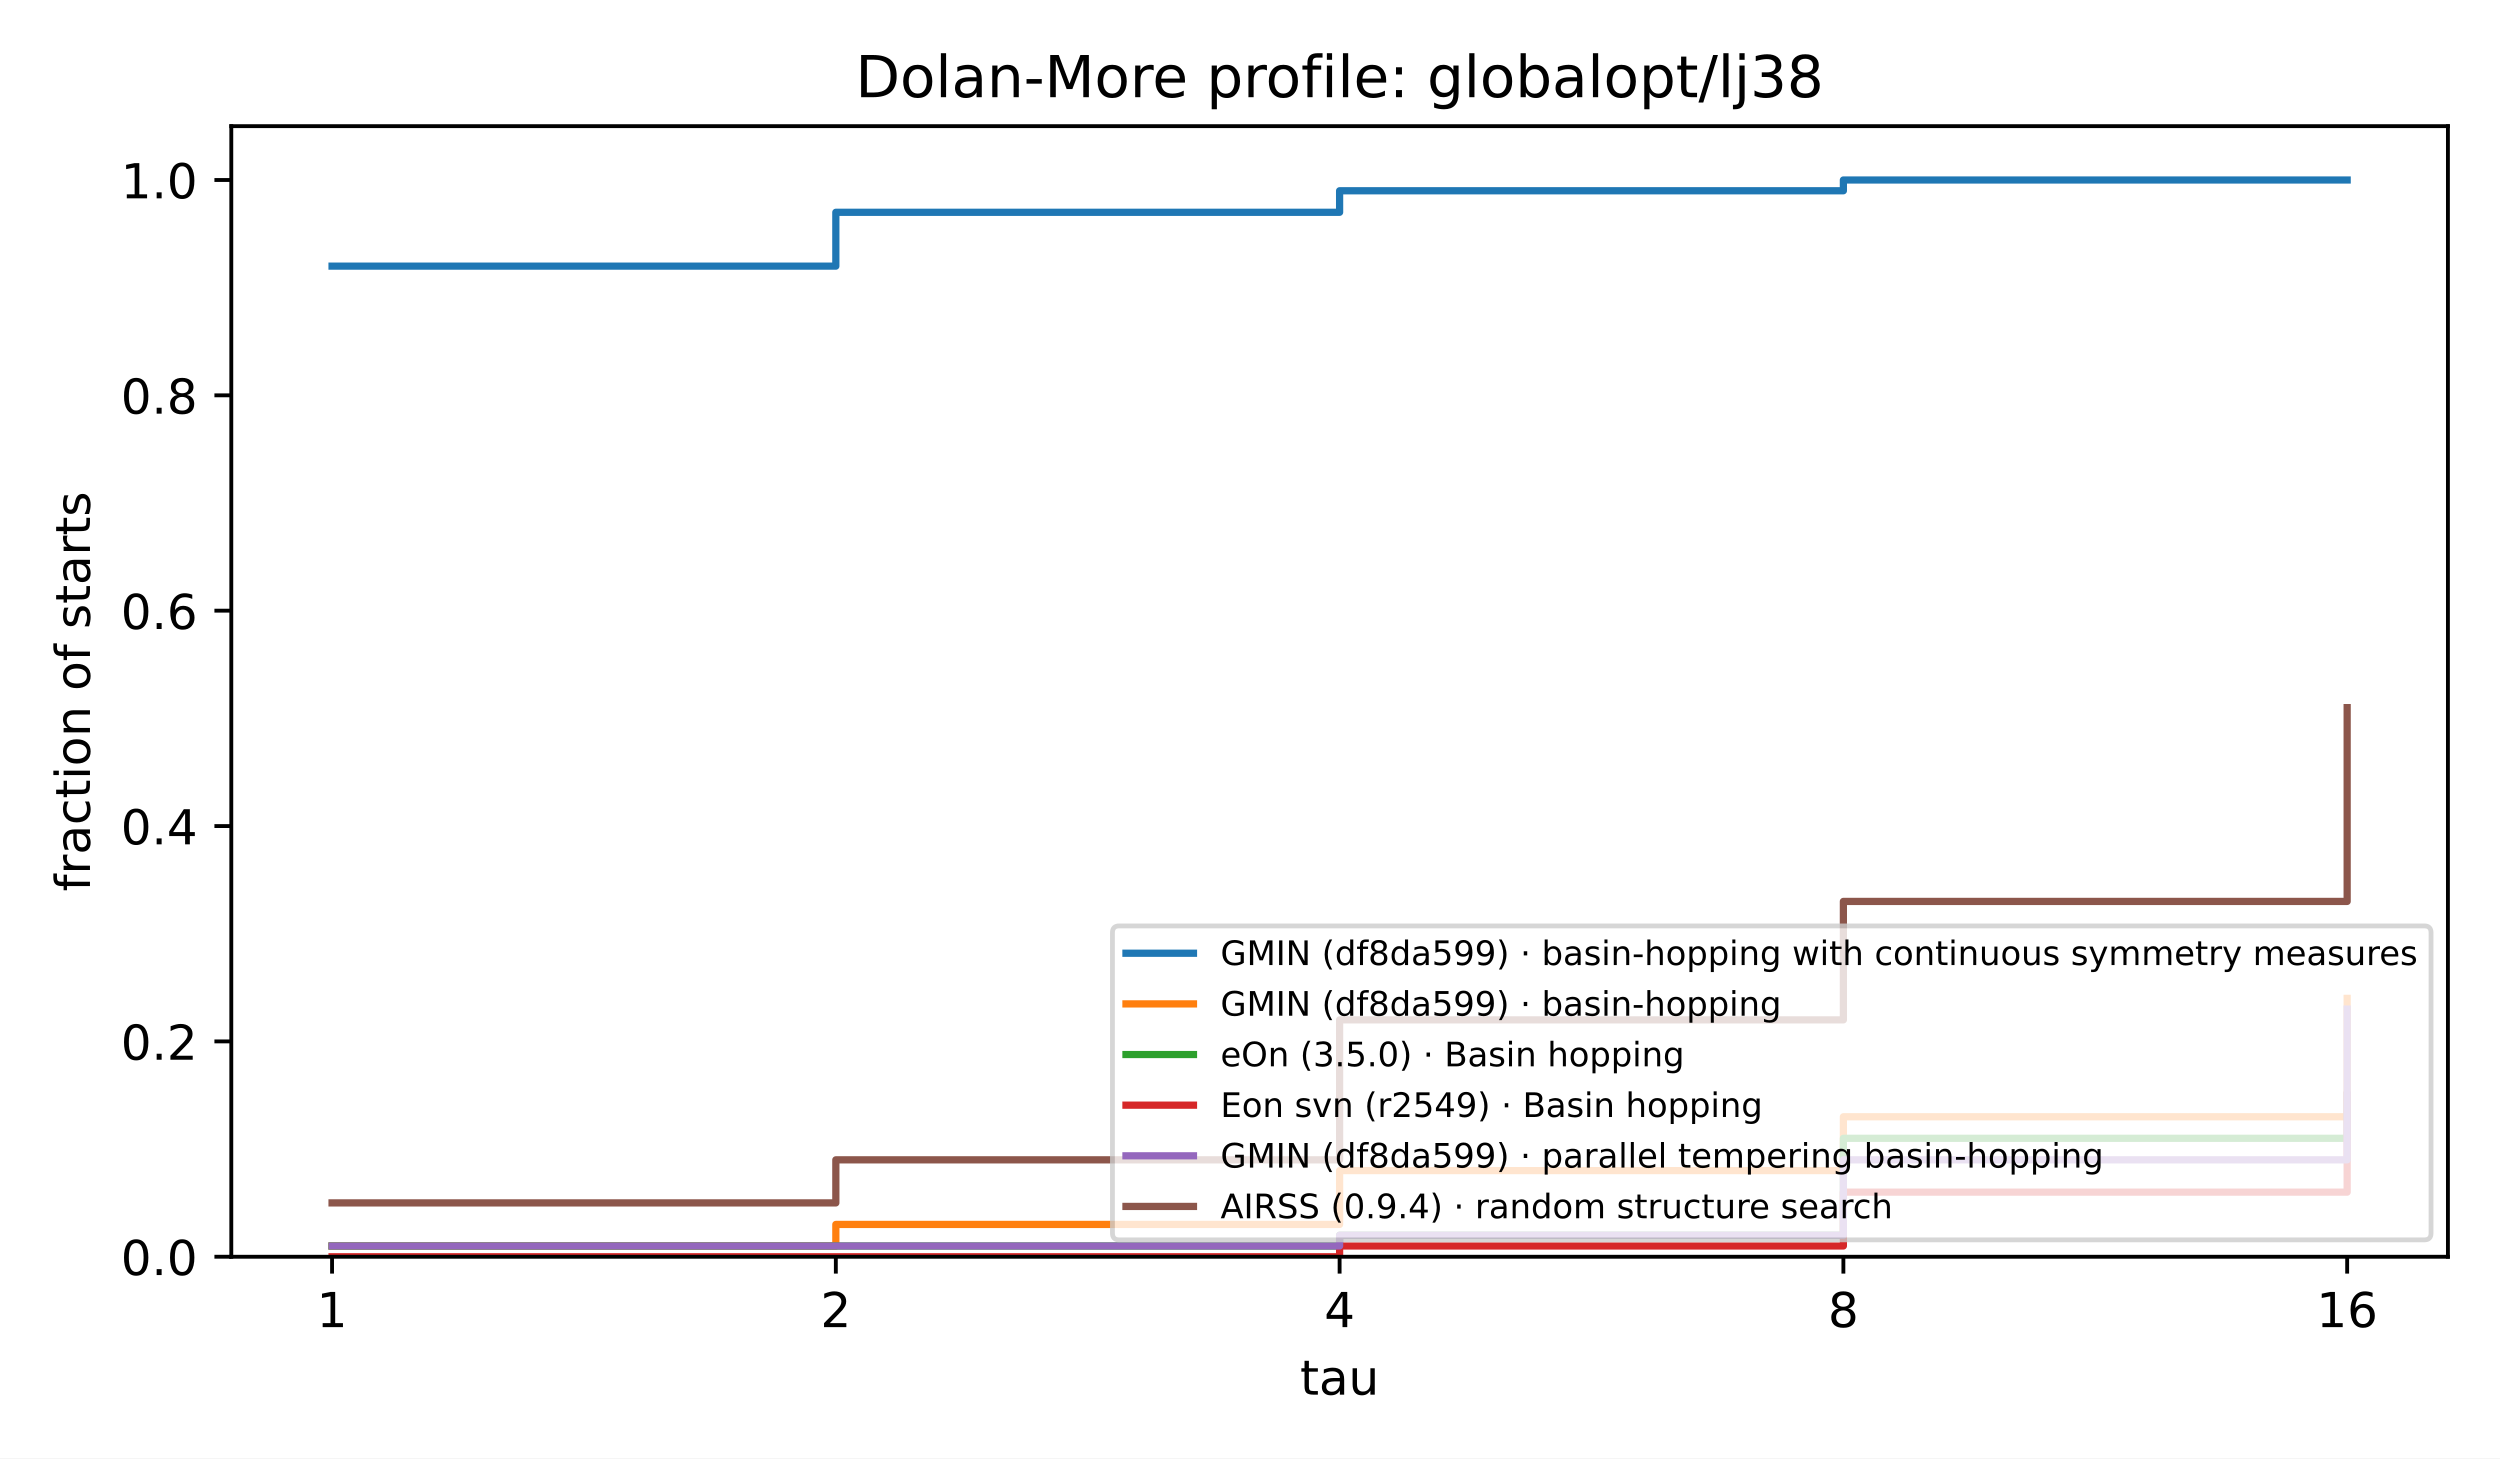
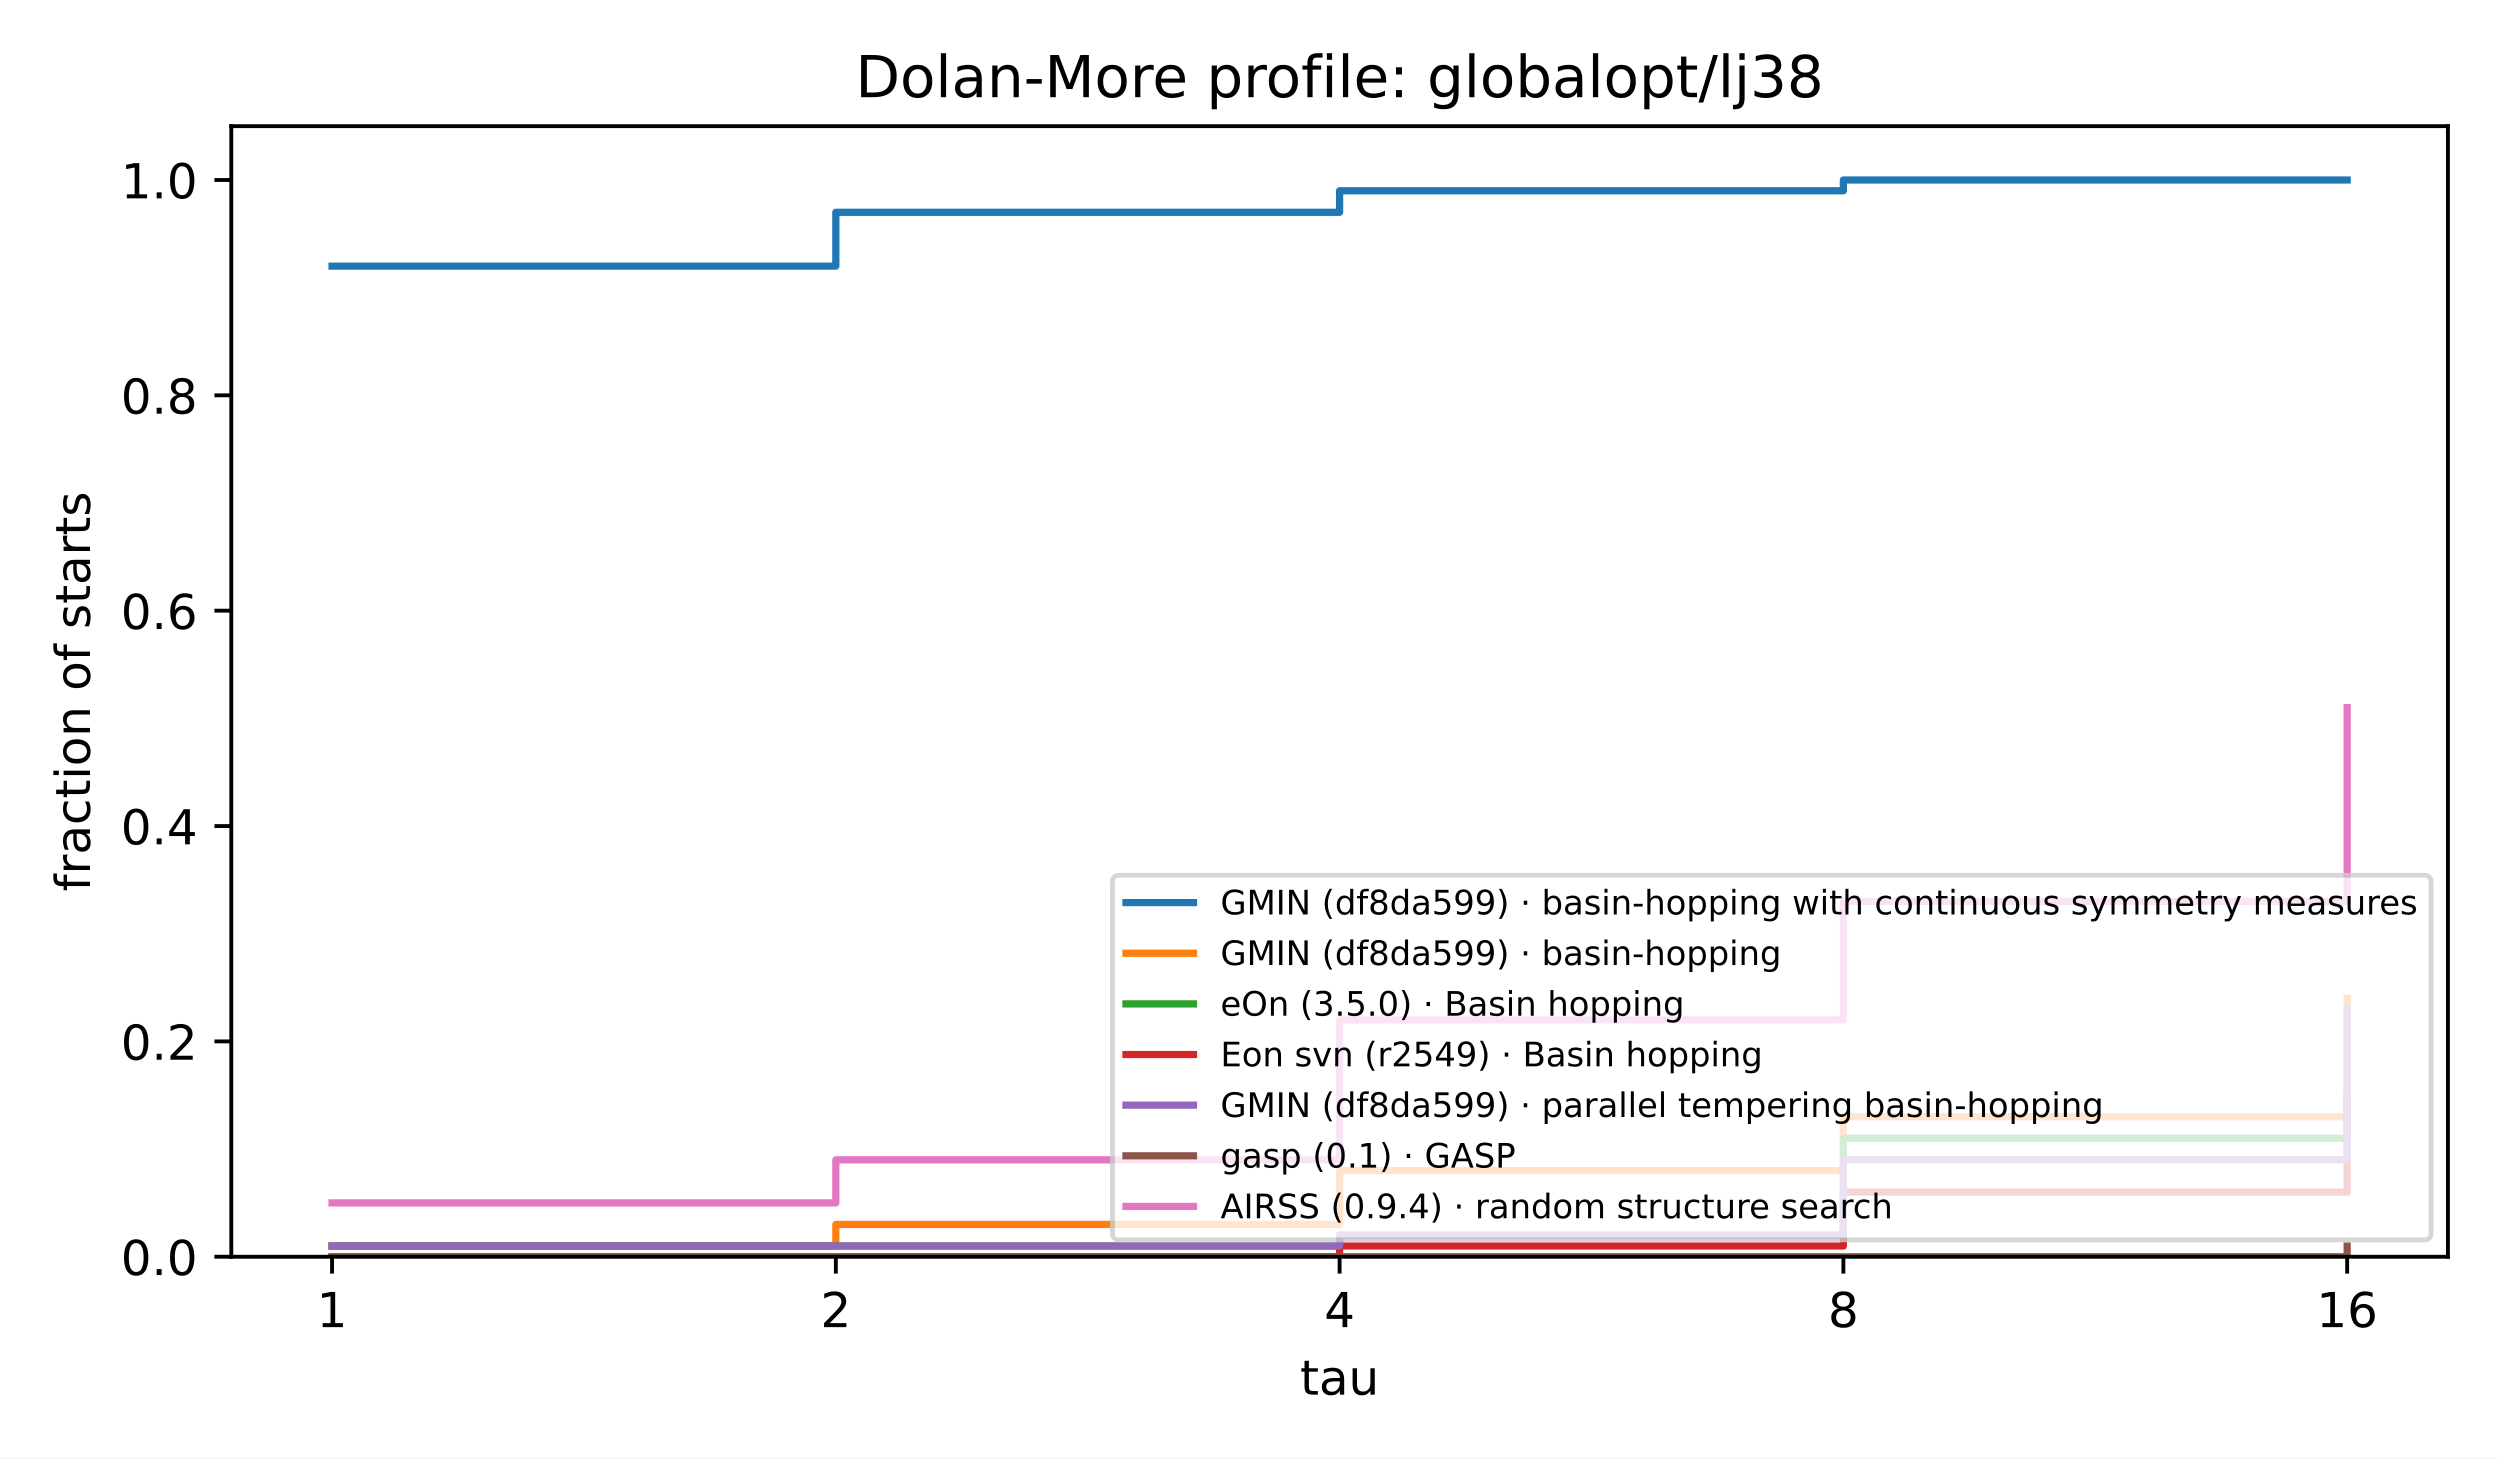
<svg xmlns="http://www.w3.org/2000/svg" xmlns:xlink="http://www.w3.org/1999/xlink" width="518.4pt" height="302.4pt" viewBox="0 0 518.4 302.4" version="1.1">
  <defs>
    <style type="text/css">*{stroke-linejoin: round; stroke-linecap: butt}</style>
  </defs>
  <g id="figure_1">
    <g id="patch_1">
      <path d="M 0 302.4  L 518.4 302.4  L 518.4 0  L 0 0  z " style="fill: #ffffff" />
    </g>
    <g id="axes_1">
      <g id="patch_2">
        <path d="M 47.962 260.6  L 507.6 260.6  L 507.6 26.16  L 47.962 26.16  z " style="fill: #ffffff" />
      </g>
      <g id="matplotlib.axis_1">
        <g id="xtick_1">
          <g id="line2d_1">
            <defs>
              <path id="m8ea4d47d77" d="M 0 0  L 0 3.5  " style="stroke: #000000; stroke-width: 0.8" />
            </defs>
            <g>
              <use xlink:href="#m8ea4d47d77" x="68.855" y="260.6" style="stroke: #000000; stroke-width: 0.8" />
            </g>
          </g>
          <g id="text_1">
            <text style="font-size: 10px; font-family: 'DejaVu Sans', 'Bitstream Vera Sans', 'Computer Modern Sans Serif', 'Lucida Grande', 'Verdana', 'Geneva', 'Lucid', 'Arial', 'Helvetica', 'Avant Garde', sans-serif; text-anchor: middle" x="68.855" y="275.198" transform="rotate(-0 68.85496 275.1977)">1</text>
          </g>
        </g>
        <g id="xtick_2">
          <g id="line2d_2">
            <g>
              <use xlink:href="#m8ea4d47d77" x="173.318" y="260.6" style="stroke: #000000; stroke-width: 0.8" />
            </g>
          </g>
          <g id="text_2">
            <text style="font-size: 10px; font-family: 'DejaVu Sans', 'Bitstream Vera Sans', 'Computer Modern Sans Serif', 'Lucida Grande', 'Verdana', 'Geneva', 'Lucid', 'Arial', 'Helvetica', 'Avant Garde', sans-serif; text-anchor: middle" x="173.318" y="275.198" transform="rotate(-0 173.3181 275.1977)">2</text>
          </g>
        </g>
        <g id="xtick_3">
          <g id="line2d_3">
            <g>
              <use xlink:href="#m8ea4d47d77" x="277.781" y="260.6" style="stroke: #000000; stroke-width: 0.8" />
            </g>
          </g>
          <g id="text_3">
            <text style="font-size: 10px; font-family: 'DejaVu Sans', 'Bitstream Vera Sans', 'Computer Modern Sans Serif', 'Lucida Grande', 'Verdana', 'Geneva', 'Lucid', 'Arial', 'Helvetica', 'Avant Garde', sans-serif; text-anchor: middle" x="277.781" y="275.198" transform="rotate(-0 277.7812 275.1977)">4</text>
          </g>
        </g>
        <g id="xtick_4">
          <g id="line2d_4">
            <g>
              <use xlink:href="#m8ea4d47d77" x="382.244" y="260.6" style="stroke: #000000; stroke-width: 0.8" />
            </g>
          </g>
          <g id="text_4">
            <text style="font-size: 10px; font-family: 'DejaVu Sans', 'Bitstream Vera Sans', 'Computer Modern Sans Serif', 'Lucida Grande', 'Verdana', 'Geneva', 'Lucid', 'Arial', 'Helvetica', 'Avant Garde', sans-serif; text-anchor: middle" x="382.244" y="275.198" transform="rotate(-0 382.2443 275.1977)">8</text>
          </g>
        </g>
        <g id="xtick_5">
          <g id="line2d_5">
            <g>
              <use xlink:href="#m8ea4d47d77" x="486.707" y="260.6" style="stroke: #000000; stroke-width: 0.8" />
            </g>
          </g>
          <g id="text_5">
            <text style="font-size: 10px; font-family: 'DejaVu Sans', 'Bitstream Vera Sans', 'Computer Modern Sans Serif', 'Lucida Grande', 'Verdana', 'Geneva', 'Lucid', 'Arial', 'Helvetica', 'Avant Garde', sans-serif; text-anchor: middle" x="486.707" y="275.198" transform="rotate(-0 486.7074 275.1977)">16</text>
          </g>
        </g>
        <g id="text_6">
          <text style="font-size: 10px; font-family: 'DejaVu Sans', 'Bitstream Vera Sans', 'Computer Modern Sans Serif', 'Lucida Grande', 'Verdana', 'Geneva', 'Lucid', 'Arial', 'Helvetica', 'Avant Garde', sans-serif; text-anchor: middle" x="277.781" y="289.198" transform="rotate(-0 277.7812 289.1977)">tau</text>
        </g>
      </g>
      <g id="matplotlib.axis_2">
        <g id="ytick_1">
          <g id="line2d_6">
            <defs>
              <path id="md659df78fa" d="M 0 0  L -3.5 0  " style="stroke: #000000; stroke-width: 0.8" />
            </defs>
            <g>
              <use xlink:href="#md659df78fa" x="47.962" y="260.6" style="stroke: #000000; stroke-width: 0.8" />
            </g>
          </g>
          <g id="text_7">
            <text style="font-size: 10px; font-family: 'DejaVu Sans', 'Bitstream Vera Sans', 'Computer Modern Sans Serif', 'Lucida Grande', 'Verdana', 'Geneva', 'Lucid', 'Arial', 'Helvetica', 'Avant Garde', sans-serif; text-anchor: end" x="40.962" y="264.399" transform="rotate(-0 40.96234 264.3988)">0.0</text>
          </g>
        </g>
        <g id="ytick_2">
          <g id="line2d_7">
            <g>
              <use xlink:href="#md659df78fa" x="47.962" y="215.945" style="stroke: #000000; stroke-width: 0.8" />
            </g>
          </g>
          <g id="text_8">
            <text style="font-size: 10px; font-family: 'DejaVu Sans', 'Bitstream Vera Sans', 'Computer Modern Sans Serif', 'Lucida Grande', 'Verdana', 'Geneva', 'Lucid', 'Arial', 'Helvetica', 'Avant Garde', sans-serif; text-anchor: end" x="40.962" y="219.744" transform="rotate(-0 40.96234 219.7436)">0.2</text>
          </g>
        </g>
        <g id="ytick_3">
          <g id="line2d_8">
            <g>
              <use xlink:href="#md659df78fa" x="47.962" y="171.29" style="stroke: #000000; stroke-width: 0.8" />
            </g>
          </g>
          <g id="text_9">
            <text style="font-size: 10px; font-family: 'DejaVu Sans', 'Bitstream Vera Sans', 'Computer Modern Sans Serif', 'Lucida Grande', 'Verdana', 'Geneva', 'Lucid', 'Arial', 'Helvetica', 'Avant Garde', sans-serif; text-anchor: end" x="40.962" y="175.088" transform="rotate(-0 40.96234 175.0884)">0.4</text>
          </g>
        </g>
        <g id="ytick_4">
          <g id="line2d_9">
            <g>
              <use xlink:href="#md659df78fa" x="47.962" y="126.634" style="stroke: #000000; stroke-width: 0.8" />
            </g>
          </g>
          <g id="text_10">
            <text style="font-size: 10px; font-family: 'DejaVu Sans', 'Bitstream Vera Sans', 'Computer Modern Sans Serif', 'Lucida Grande', 'Verdana', 'Geneva', 'Lucid', 'Arial', 'Helvetica', 'Avant Garde', sans-serif; text-anchor: end" x="40.962" y="130.433" transform="rotate(-0 40.96234 130.4331)">0.6</text>
          </g>
        </g>
        <g id="ytick_5">
          <g id="line2d_10">
            <g>
              <use xlink:href="#md659df78fa" x="47.962" y="81.979" style="stroke: #000000; stroke-width: 0.8" />
            </g>
          </g>
          <g id="text_11">
            <text style="font-size: 10px; font-family: 'DejaVu Sans', 'Bitstream Vera Sans', 'Computer Modern Sans Serif', 'Lucida Grande', 'Verdana', 'Geneva', 'Lucid', 'Arial', 'Helvetica', 'Avant Garde', sans-serif; text-anchor: end" x="40.962" y="85.778" transform="rotate(-0 40.96234 85.77788)">0.8</text>
          </g>
        </g>
        <g id="ytick_6">
          <g id="line2d_11">
            <g>
              <use xlink:href="#md659df78fa" x="47.962" y="37.324" style="stroke: #000000; stroke-width: 0.8" />
            </g>
          </g>
          <g id="text_12">
            <text style="font-size: 10px; font-family: 'DejaVu Sans', 'Bitstream Vera Sans', 'Computer Modern Sans Serif', 'Lucida Grande', 'Verdana', 'Geneva', 'Lucid', 'Arial', 'Helvetica', 'Avant Garde', sans-serif; text-anchor: end" x="40.962" y="41.123" transform="rotate(-0 40.96234 41.12264)">1.0</text>
          </g>
        </g>
        <g id="text_13">
          <text style="font-size: 10px; font-family: 'DejaVu Sans', 'Bitstream Vera Sans', 'Computer Modern Sans Serif', 'Lucida Grande', 'Verdana', 'Geneva', 'Lucid', 'Arial', 'Helvetica', 'Avant Garde', sans-serif; text-anchor: middle" x="18.657" y="143.38" transform="rotate(-90 18.65687 143.38)">fraction of starts</text>
        </g>
      </g>
      <g id="line2d_12">
        <path d="M 68.855 55.186  L 173.318 55.186  L 173.318 44.022  L 277.781 44.022  L 277.781 39.557  L 382.244 39.557  L 382.244 37.324  L 486.707 37.324  L 486.707 37.324  " clip-path="url(#p4e380cea4b)" style="fill: none; stroke: #1f77b4; stroke-width: 1.5; stroke-linecap: square" />
      </g>
      <g id="line2d_13">
        <path d="M 68.855 258.367  L 173.318 258.367  L 173.318 253.902  L 277.781 253.902  L 277.781 242.738  L 382.244 242.738  L 382.244 231.574  L 486.707 231.574  L 486.707 207.014  " clip-path="url(#p4e380cea4b)" style="fill: none; stroke: #ff7f0e; stroke-width: 1.5; stroke-linecap: square" />
      </g>
      <g id="line2d_14">
        <path d="M 68.855 258.367  L 173.318 258.367  L 173.318 258.367  L 277.781 258.367  L 277.781 256.134  L 382.244 256.134  L 382.244 236.04  L 486.707 236.04  L 486.707 227.109  " clip-path="url(#p4e380cea4b)" style="fill: none; stroke: #2ca02c; stroke-width: 1.5; stroke-linecap: square" />
      </g>
      <g id="line2d_15">
        <path d="M 68.855 260.6  L 173.318 260.6  L 173.318 260.6  L 277.781 260.6  L 277.781 258.367  L 382.244 258.367  L 382.244 247.203  L 486.707 247.203  L 486.707 227.109  " clip-path="url(#p4e380cea4b)" style="fill: none; stroke: #d62728; stroke-width: 1.5; stroke-linecap: square" />
      </g>
      <g id="line2d_16">
        <path d="M 68.855 258.367  L 173.318 258.367  L 173.318 258.367  L 277.781 258.367  L 277.781 256.134  L 382.244 256.134  L 382.244 240.505  L 486.707 240.505  L 486.707 209.246  " clip-path="url(#p4e380cea4b)" style="fill: none; stroke: #9467bd; stroke-width: 1.5; stroke-linecap: square" />
      </g>
      <g id="line2d_17">
-         <path d="M 68.855 249.436  L 173.318 249.436  L 173.318 240.505  L 277.781 240.505  L 277.781 211.479  L 382.244 211.479  L 382.244 186.919  L 486.707 186.919  L 486.707 146.729  " clip-path="url(#p4e380cea4b)" style="fill: none; stroke: #8c564b; stroke-width: 1.5; stroke-linecap: square" />
+         <path d="M 68.855 260.6  L 173.318 260.6  L 173.318 260.6  L 277.781 260.6  L 277.781 260.6  L 382.244 260.6  L 382.244 260.6  L 486.707 260.6  L 486.707 258.367  " clip-path="url(#p4e380cea4b)" style="fill: none; stroke: #8c564b; stroke-width: 1.5; stroke-linecap: square" />
+       </g>
+       <g id="line2d_18">
+         <path d="M 68.855 249.436  L 173.318 249.436  L 173.318 240.505  L 277.781 240.505  L 277.781 211.479  L 382.244 211.479  L 382.244 186.919  L 486.707 186.919  L 486.707 146.729  " clip-path="url(#p4e380cea4b)" style="fill: none; stroke: #e377c2; stroke-width: 1.5; stroke-linecap: square" />
      </g>
      <g id="patch_3">
        <path d="M 47.962 260.6  L 47.962 26.16  " style="fill: none; stroke: #000000; stroke-width: 0.8; stroke-linejoin: miter; stroke-linecap: square" />
      </g>
      <g id="patch_4">
        <path d="M 507.6 260.6  L 507.6 26.16  " style="fill: none; stroke: #000000; stroke-width: 0.8; stroke-linejoin: miter; stroke-linecap: square" />
      </g>
      <g id="patch_5">
        <path d="M 47.962 260.6  L 507.6 260.6  " style="fill: none; stroke: #000000; stroke-width: 0.8; stroke-linejoin: miter; stroke-linecap: square" />
      </g>
      <g id="patch_6">
        <path d="M 47.962 26.16  L 507.6 26.16  " style="fill: none; stroke: #000000; stroke-width: 0.8; stroke-linejoin: miter; stroke-linecap: square" />
      </g>
      <g id="text_14">
        <text style="font-size: 12px; font-family: 'DejaVu Sans', 'Bitstream Vera Sans', 'Computer Modern Sans Serif', 'Lucida Grande', 'Verdana', 'Geneva', 'Lucid', 'Arial', 'Helvetica', 'Avant Garde', sans-serif; text-anchor: middle" x="277.781" y="20.16" transform="rotate(-0 277.7812 20.16)">Dolan-More profile: globalopt/lj38</text>
      </g>
      <g id="legend_1">
        <g id="patch_7">
-           <path d="M 232.08 257.1  L 502.7 257.1  Q 504.1 257.1 504.1 255.7  L 504.1 193.397  Q 504.1 191.997 502.7 191.997  L 232.08 191.997  Q 230.68 191.997 230.68 193.397  L 230.68 255.7  Q 230.68 257.1 232.08 257.1  z " style="fill: #ffffff; opacity: 0.8; stroke: #cccccc; stroke-linejoin: miter" />
-         </g>
-         <g id="line2d_18">
-           <path d="M 233.48 197.666  L 240.48 197.666  L 240.48 197.666  L 247.48 197.666  L 247.48 197.666  " style="fill: none; stroke: #1f77b4; stroke-width: 1.5; stroke-linecap: square" />
+           <path d="M 232.08 257.1  L 502.7 257.1  Q 504.1 257.1 504.1 255.7  L 504.1 182.896  Q 504.1 181.496 502.7 181.496  L 232.08 181.496  Q 230.68 181.496 230.68 182.896  L 230.68 255.7  Q 230.68 257.1 232.08 257.1  z " style="fill: #ffffff; opacity: 0.8; stroke: #cccccc; stroke-linejoin: miter" />
+         </g>
+         <g id="line2d_19">
+           <path d="M 233.48 187.165  L 240.48 187.165  L 240.48 187.165  L 247.48 187.165  L 247.48 187.165  " style="fill: none; stroke: #1f77b4; stroke-width: 1.5; stroke-linecap: square" />
        </g>
        <g id="text_15">
-           <text style="font-size: 7px; font-family: 'DejaVu Sans', 'Bitstream Vera Sans', 'Computer Modern Sans Serif', 'Lucida Grande', 'Verdana', 'Geneva', 'Lucid', 'Arial', 'Helvetica', 'Avant Garde', sans-serif; text-anchor: start" x="253.08" y="200.116" transform="rotate(-0 253.08 200.1156)">GMIN (df8da599) · basin-hopping with continuous symmetry measures</text>
-         </g>
-         <g id="line2d_19">
-           <path d="M 233.48 208.166  L 240.48 208.166  L 240.48 208.166  L 247.48 208.166  L 247.48 208.166  " style="fill: none; stroke: #ff7f0e; stroke-width: 1.5; stroke-linecap: square" />
+           <text style="font-size: 7px; font-family: 'DejaVu Sans', 'Bitstream Vera Sans', 'Computer Modern Sans Serif', 'Lucida Grande', 'Verdana', 'Geneva', 'Lucid', 'Arial', 'Helvetica', 'Avant Garde', sans-serif; text-anchor: start" x="253.08" y="189.615" transform="rotate(-0 253.08 189.6151)">GMIN (df8da599) · basin-hopping with continuous symmetry measures</text>
+         </g>
+         <g id="line2d_20">
+           <path d="M 233.48 197.666  L 240.48 197.666  L 240.48 197.666  L 247.48 197.666  L 247.48 197.666  " style="fill: none; stroke: #ff7f0e; stroke-width: 1.5; stroke-linecap: square" />
        </g>
        <g id="text_16">
-           <text style="font-size: 7px; font-family: 'DejaVu Sans', 'Bitstream Vera Sans', 'Computer Modern Sans Serif', 'Lucida Grande', 'Verdana', 'Geneva', 'Lucid', 'Arial', 'Helvetica', 'Avant Garde', sans-serif; text-anchor: start" x="253.08" y="210.616" transform="rotate(-0 253.08 210.6162)">GMIN (df8da599) · basin-hopping</text>
-         </g>
-         <g id="line2d_20">
-           <path d="M 233.48 218.667  L 240.48 218.667  L 240.48 218.667  L 247.48 218.667  L 247.48 218.667  " style="fill: none; stroke: #2ca02c; stroke-width: 1.5; stroke-linecap: square" />
+           <text style="font-size: 7px; font-family: 'DejaVu Sans', 'Bitstream Vera Sans', 'Computer Modern Sans Serif', 'Lucida Grande', 'Verdana', 'Geneva', 'Lucid', 'Arial', 'Helvetica', 'Avant Garde', sans-serif; text-anchor: start" x="253.08" y="200.116" transform="rotate(-0 253.08 200.1156)">GMIN (df8da599) · basin-hopping</text>
+         </g>
+         <g id="line2d_21">
+           <path d="M 233.48 208.166  L 240.48 208.166  L 240.48 208.166  L 247.48 208.166  L 247.48 208.166  " style="fill: none; stroke: #2ca02c; stroke-width: 1.5; stroke-linecap: square" />
        </g>
        <g id="text_17">
-           <text style="font-size: 7px; font-family: 'DejaVu Sans', 'Bitstream Vera Sans', 'Computer Modern Sans Serif', 'Lucida Grande', 'Verdana', 'Geneva', 'Lucid', 'Arial', 'Helvetica', 'Avant Garde', sans-serif; text-anchor: start" x="253.08" y="221.117" transform="rotate(-0 253.08 221.1167)">eOn (3.5.0) · Basin hopping</text>
-         </g>
-         <g id="line2d_21">
-           <path d="M 233.48 229.167  L 240.48 229.167  L 240.48 229.167  L 247.48 229.167  L 247.48 229.167  " style="fill: none; stroke: #d62728; stroke-width: 1.5; stroke-linecap: square" />
+           <text style="font-size: 7px; font-family: 'DejaVu Sans', 'Bitstream Vera Sans', 'Computer Modern Sans Serif', 'Lucida Grande', 'Verdana', 'Geneva', 'Lucid', 'Arial', 'Helvetica', 'Avant Garde', sans-serif; text-anchor: start" x="253.08" y="210.616" transform="rotate(-0 253.08 210.6162)">eOn (3.5.0) · Basin hopping</text>
+         </g>
+         <g id="line2d_22">
+           <path d="M 233.48 218.667  L 240.48 218.667  L 240.48 218.667  L 247.48 218.667  L 247.48 218.667  " style="fill: none; stroke: #d62728; stroke-width: 1.5; stroke-linecap: square" />
        </g>
        <g id="text_18">
-           <text style="font-size: 7px; font-family: 'DejaVu Sans', 'Bitstream Vera Sans', 'Computer Modern Sans Serif', 'Lucida Grande', 'Verdana', 'Geneva', 'Lucid', 'Arial', 'Helvetica', 'Avant Garde', sans-serif; text-anchor: start" x="253.08" y="231.617" transform="rotate(-0 253.08 231.6173)">Eon svn (r2549) · Basin hopping</text>
-         </g>
-         <g id="line2d_22">
-           <path d="M 233.48 239.668  L 240.48 239.668  L 240.48 239.668  L 247.48 239.668  L 247.48 239.668  " style="fill: none; stroke: #9467bd; stroke-width: 1.5; stroke-linecap: square" />
+           <text style="font-size: 7px; font-family: 'DejaVu Sans', 'Bitstream Vera Sans', 'Computer Modern Sans Serif', 'Lucida Grande', 'Verdana', 'Geneva', 'Lucid', 'Arial', 'Helvetica', 'Avant Garde', sans-serif; text-anchor: start" x="253.08" y="221.117" transform="rotate(-0 253.08 221.1167)">Eon svn (r2549) · Basin hopping</text>
+         </g>
+         <g id="line2d_23">
+           <path d="M 233.48 229.167  L 240.48 229.167  L 240.48 229.167  L 247.48 229.167  L 247.48 229.167  " style="fill: none; stroke: #9467bd; stroke-width: 1.5; stroke-linecap: square" />
        </g>
        <g id="text_19">
-           <text style="font-size: 7px; font-family: 'DejaVu Sans', 'Bitstream Vera Sans', 'Computer Modern Sans Serif', 'Lucida Grande', 'Verdana', 'Geneva', 'Lucid', 'Arial', 'Helvetica', 'Avant Garde', sans-serif; text-anchor: start" x="253.08" y="242.118" transform="rotate(-0 253.08 242.1178)">GMIN (df8da599) · parallel tempering basin-hopping</text>
-         </g>
-         <g id="line2d_23">
-           <path d="M 233.48 250.168  L 240.48 250.168  L 240.48 250.168  L 247.48 250.168  L 247.48 250.168  " style="fill: none; stroke: #8c564b; stroke-width: 1.5; stroke-linecap: square" />
+           <text style="font-size: 7px; font-family: 'DejaVu Sans', 'Bitstream Vera Sans', 'Computer Modern Sans Serif', 'Lucida Grande', 'Verdana', 'Geneva', 'Lucid', 'Arial', 'Helvetica', 'Avant Garde', sans-serif; text-anchor: start" x="253.08" y="231.617" transform="rotate(-0 253.08 231.6173)">GMIN (df8da599) · parallel tempering basin-hopping</text>
+         </g>
+         <g id="line2d_24">
+           <path d="M 233.48 239.668  L 240.48 239.668  L 240.48 239.668  L 247.48 239.668  L 247.48 239.668  " style="fill: none; stroke: #8c564b; stroke-width: 1.5; stroke-linecap: square" />
        </g>
        <g id="text_20">
+           <text style="font-size: 7px; font-family: 'DejaVu Sans', 'Bitstream Vera Sans', 'Computer Modern Sans Serif', 'Lucida Grande', 'Verdana', 'Geneva', 'Lucid', 'Arial', 'Helvetica', 'Avant Garde', sans-serif; text-anchor: start" x="253.08" y="242.118" transform="rotate(-0 253.08 242.1178)">gasp (0.1) · GASP</text>
+         </g>
+         <g id="line2d_25">
+           <path d="M 233.48 250.168  L 240.48 250.168  L 240.48 250.168  L 247.48 250.168  L 247.48 250.168  " style="fill: none; stroke: #e377c2; stroke-width: 1.5; stroke-linecap: square" />
+         </g>
+         <g id="text_21">
          <text style="font-size: 7px; font-family: 'DejaVu Sans', 'Bitstream Vera Sans', 'Computer Modern Sans Serif', 'Lucida Grande', 'Verdana', 'Geneva', 'Lucid', 'Arial', 'Helvetica', 'Avant Garde', sans-serif; text-anchor: start" x="253.08" y="252.618" transform="rotate(-0 253.08 252.6184)">AIRSS (0.9.4) · random structure search</text>
        </g>
      </g>
    </g>
  </g>
  <defs>
    <clipPath id="p4e380cea4b">
      <rect x="47.962" y="26.16" width="459.638" height="234.44" />
    </clipPath>
  </defs>
</svg>
